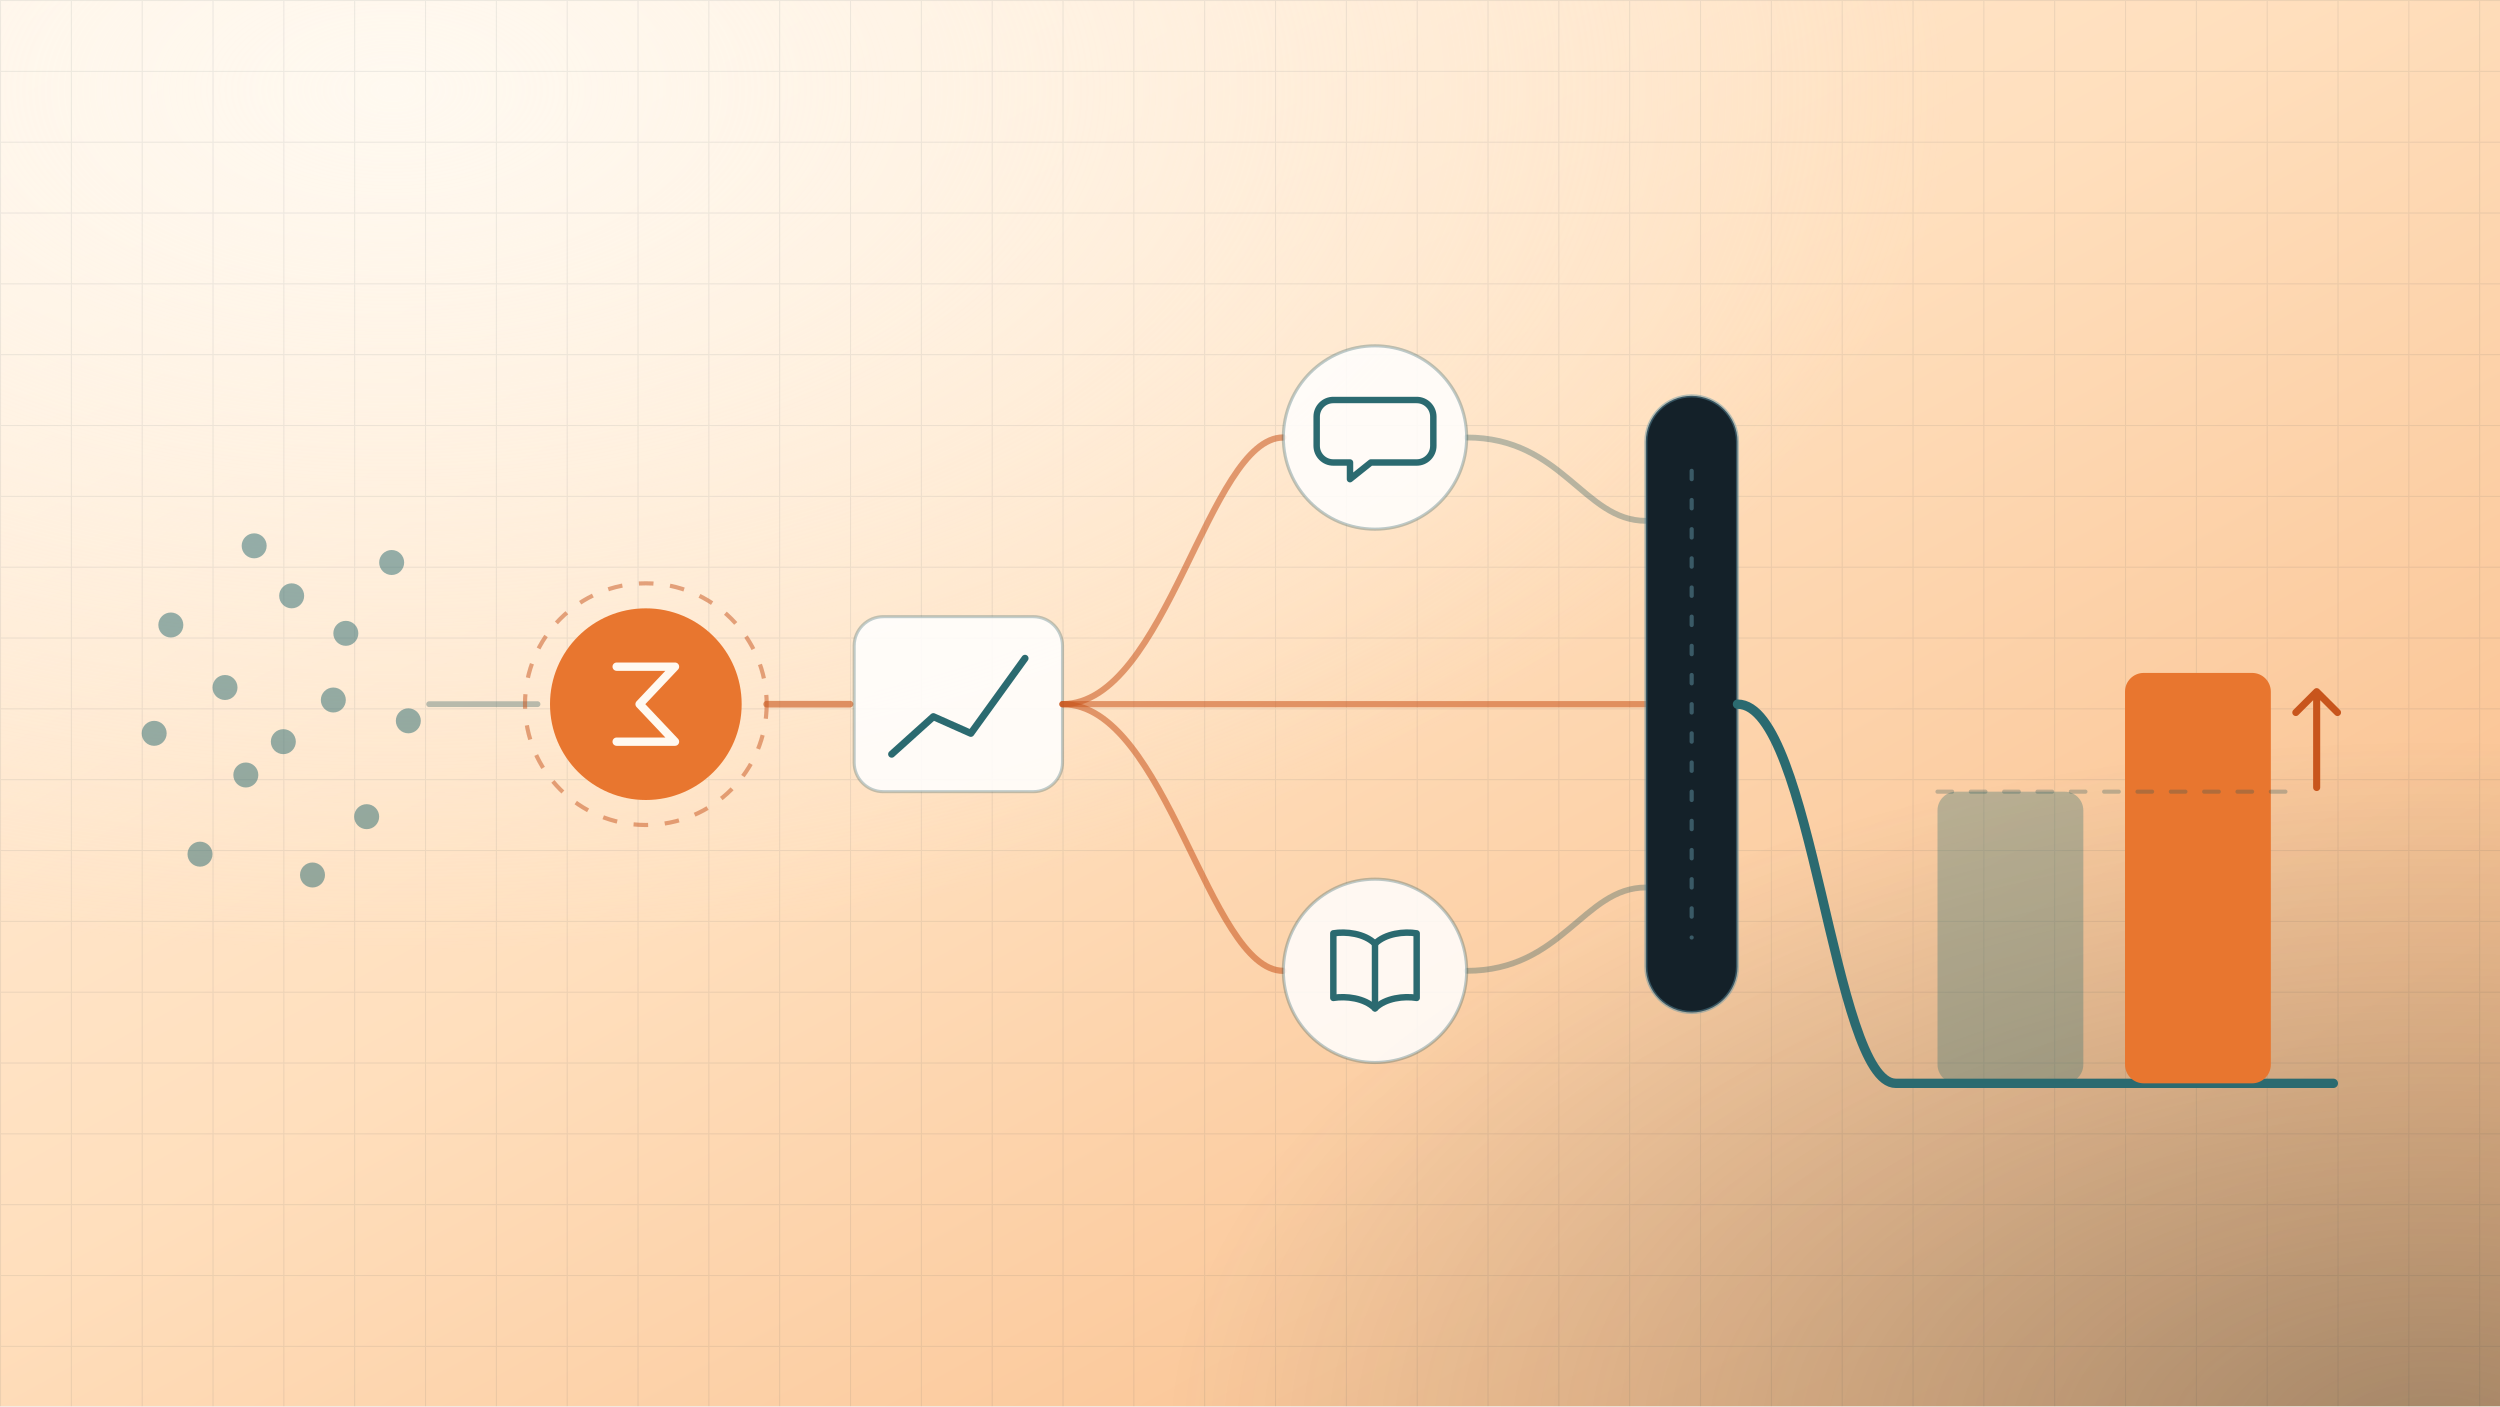
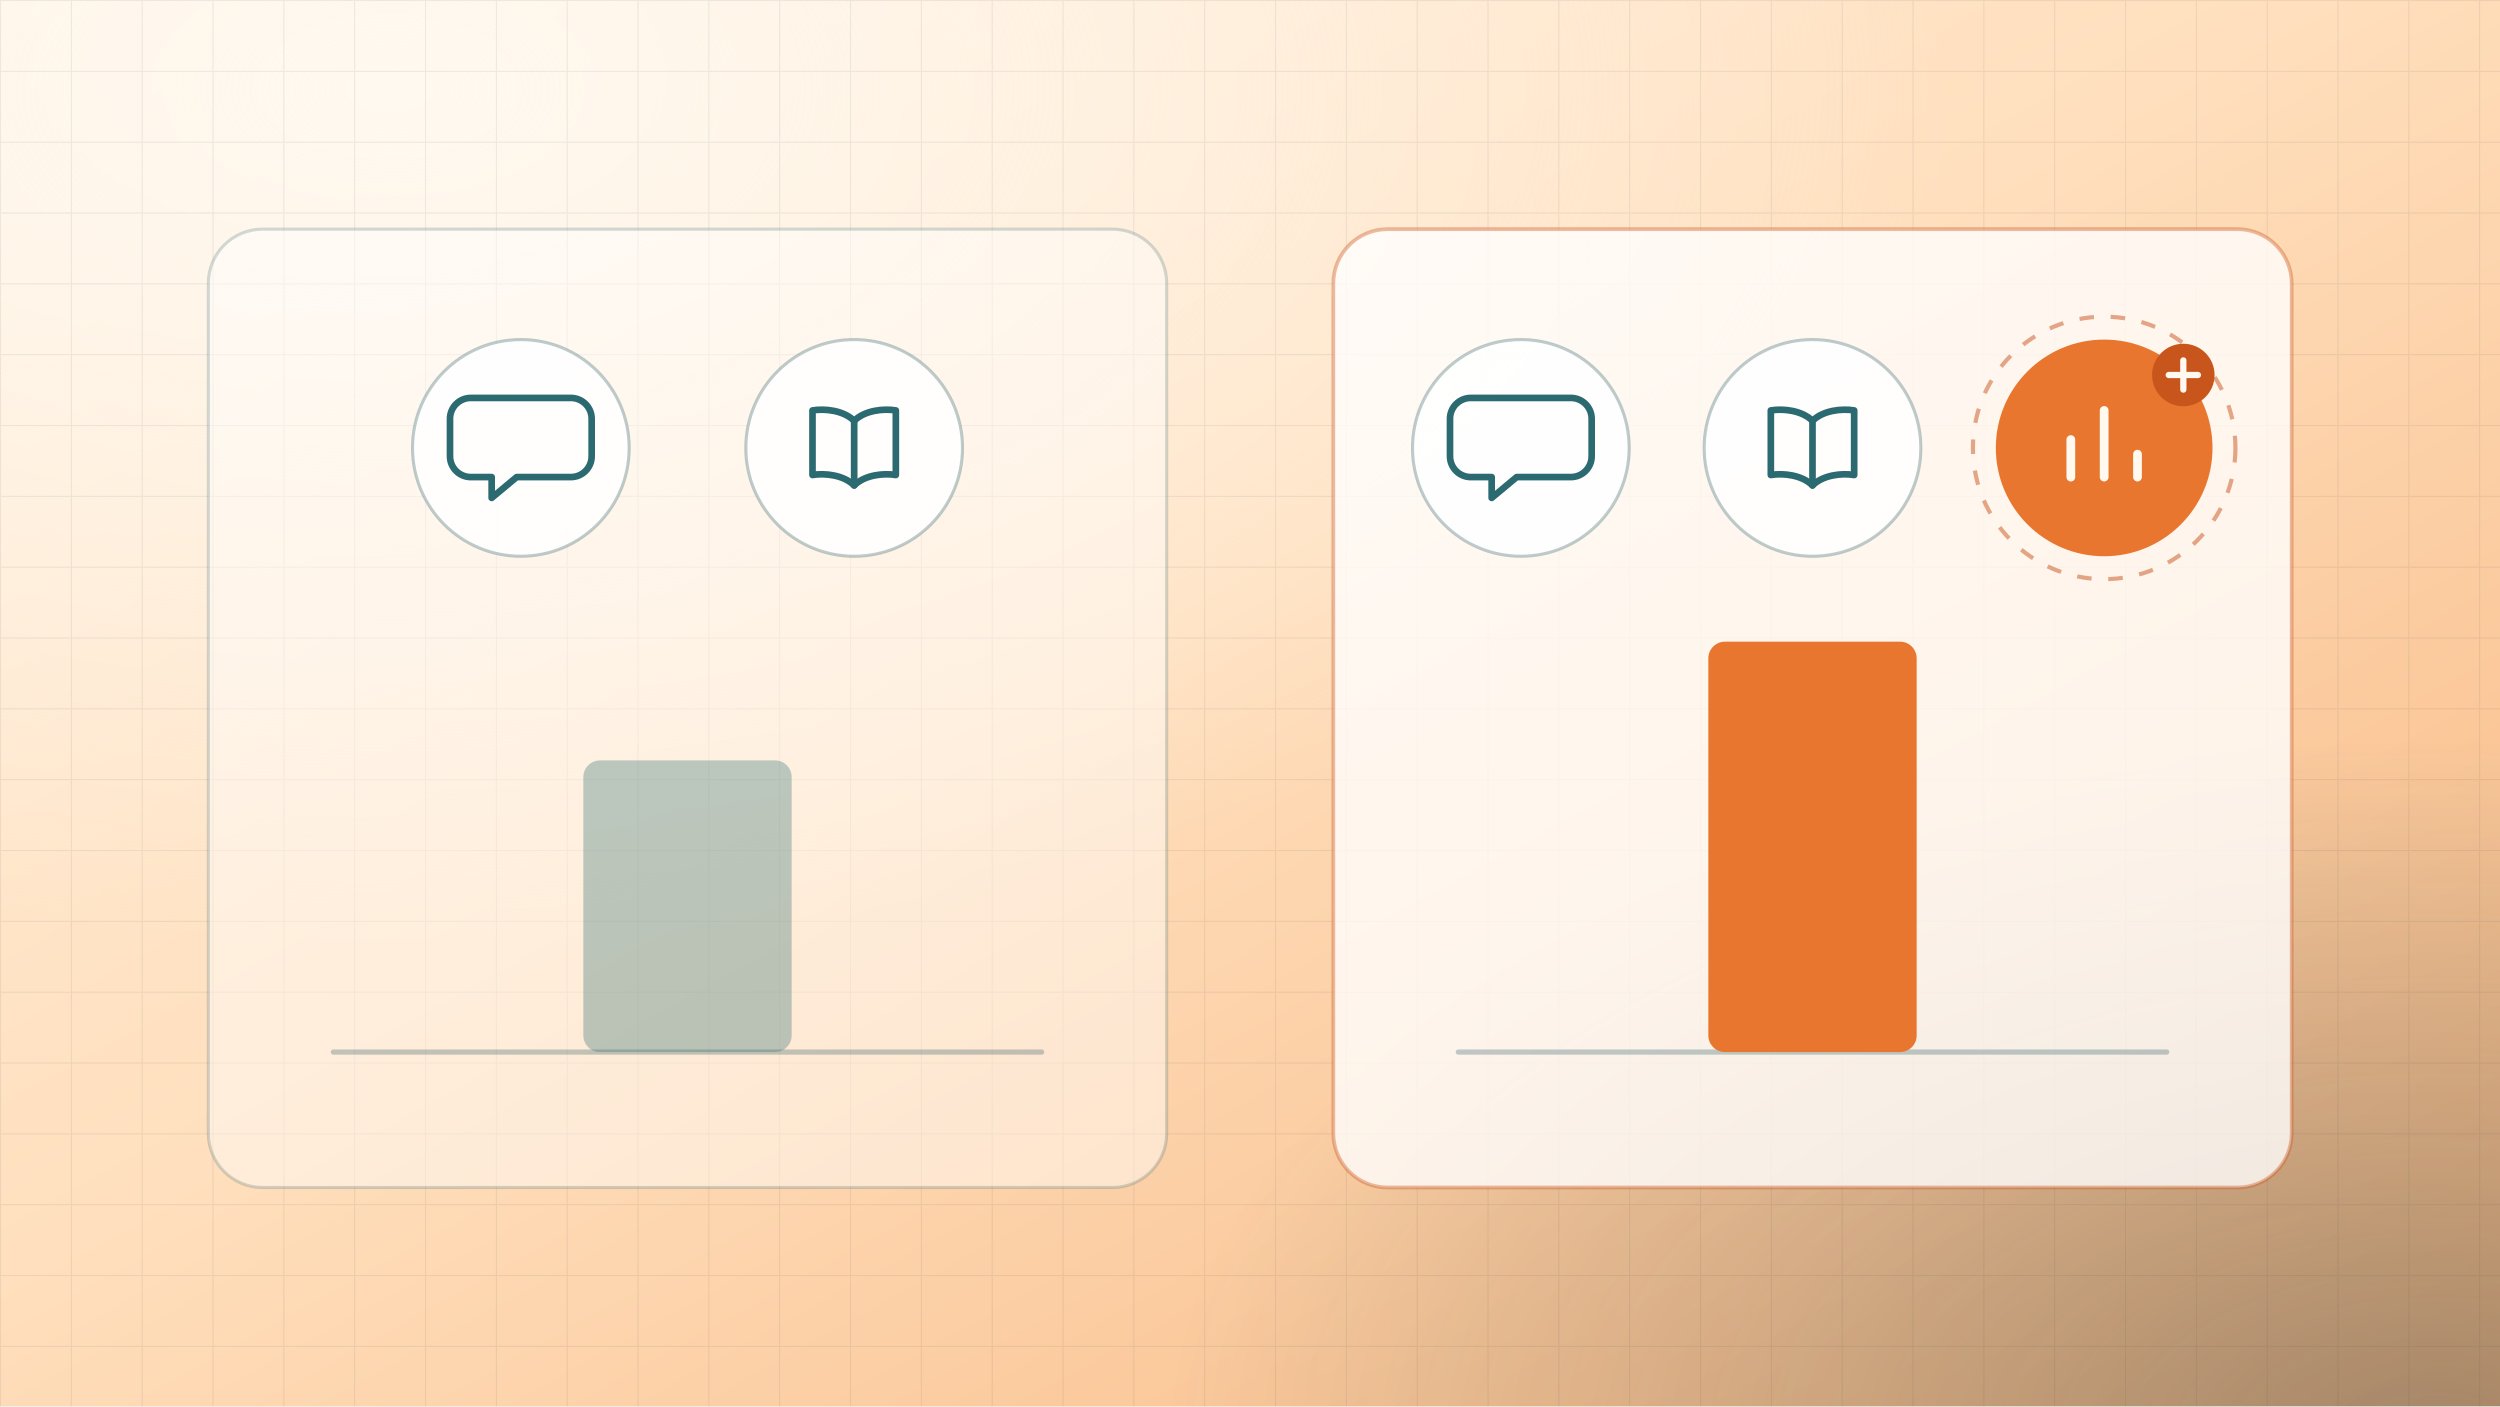
- <svg xmlns="http://www.w3.org/2000/svg" viewBox="0 0 1200 675" width="1200" height="675" role="img" aria-label="Scattered raw data points enter a data-science agent, come out as one clean trend, feed the coach and the domain expert, pass the orchestrator, and the measured result steps up">
+ <svg xmlns="http://www.w3.org/2000/svg" viewBox="0 0 1200 675" width="1200" height="675" role="img" aria-label="Two panels. Left: a coach and a domain expert above a short bar. Right: the same two plus a data-science agent above a much taller bar.">
  <defs>
    <linearGradient id="ds-ground" x1="0" y1="0" x2="1" y2="1">
      <stop offset="0" stop-color="#fff1e1" />
      <stop offset="46%" stop-color="#ffdfbd" />
      <stop offset="100%" stop-color="#f7b47c" />
    </linearGradient>
    <radialGradient id="ds-petrol" cx="97%" cy="103%" r="72%">
      <stop offset="0" stop-color="#1d3a44" stop-opacity=".38" />
      <stop offset="70%" stop-color="#1d3a44" stop-opacity="0" />
    </radialGradient>
    <radialGradient id="ds-bloom" cx="16%" cy="6%" r="62%">
      <stop offset="0" stop-color="#fff9f0" />
      <stop offset="100%" stop-color="#fff9f0" stop-opacity="0" />
    </radialGradient>
    <pattern id="ds-mesh" width="34" height="34" patternUnits="userSpaceOnUse">
      <path d="M34 0H0v34" fill="none" stroke="#1d3a44" stroke-opacity=".08" stroke-width="1" />
    </pattern>
  </defs>
  <rect width="1200" height="675" fill="url(#ds-ground)" />
  <rect width="1200" height="675" fill="url(#ds-bloom)" />
  <rect width="1200" height="675" fill="url(#ds-mesh)" />
  <rect width="1200" height="675" fill="url(#ds-petrol)" />
-   <g fill="#2b6a70" fill-opacity=".5">
-     <circle cx="82" cy="300" r="6" />
-     <circle cx="118" cy="372" r="6" />
-     <circle cx="96" cy="410" r="6" />
-     <circle cx="140" cy="286" r="6" />
-     <circle cx="160" cy="336" r="6" />
-     <circle cx="108" cy="330" r="6" />
-     <circle cx="176" cy="392" r="6" />
-     <circle cx="136" cy="356" r="6" />
-     <circle cx="188" cy="270" r="6" />
-     <circle cx="74" cy="352" r="6" />
-     <circle cx="166" cy="304" r="6" />
-     <circle cx="122" cy="262" r="6" />
-     <circle cx="150" cy="420" r="6" />
-     <circle cx="196" cy="346" r="6" />
-   </g>
-   <path d="M206 338H258" fill="none" stroke="#22545a" stroke-opacity=".32" stroke-width="2.8" stroke-linecap="round" />
-   <circle cx="310" cy="338" r="46" fill="#e8762f" />
-   <circle cx="310" cy="338" r="58" fill="none" stroke="#c8551c" stroke-opacity=".5" stroke-width="2" stroke-dasharray="7 8" />
-   <path d="M296 320h28l-17 18 17 18h-28" fill="none" stroke="#fff9f0" stroke-width="4" stroke-linecap="round" stroke-linejoin="round" />
-   <path d="M368 338H408" fill="none" stroke="#c8551c" stroke-opacity=".6" stroke-width="3.2" stroke-linecap="round" />
-   <rect x="410" y="296" width="100" height="84" rx="14" fill="#ffffff" fill-opacity=".86" stroke="#22545a" stroke-opacity=".28" stroke-width="1.5" />
-   <path d="M428 362l20-18 18 8 26-36" fill="none" stroke="#2b6a70" stroke-width="3.4" stroke-linecap="round" stroke-linejoin="round" />
-   <g fill="none" stroke="#c8551c" stroke-opacity=".55" stroke-width="3" stroke-linecap="round">
-     <path d="M510 338C560 338 580 210 616 210" />
-     <path d="M510 338C560 338 580 466 616 466" />
-     <path d="M510 338H790" />
-   </g>
-   <g fill="none" stroke="#22545a" stroke-opacity=".32" stroke-width="2.8" stroke-linecap="round">
-     <path d="M704 210C750 210 760 250 790 250" />
-     <path d="M704 466C750 466 760 426 790 426" />
+   <rect x="100" y="110" width="460" height="460" rx="26" fill="#ffffff" fill-opacity=".44" stroke="#22545a" stroke-opacity=".2" stroke-width="1.5" />
+   <rect x="640" y="110" width="460" height="460" rx="26" fill="#ffffff" fill-opacity=".78" stroke="#c8551c" stroke-opacity=".38" stroke-width="1.8" />
+   <g>
+     <circle cx="250" cy="215" r="52" fill="#ffffff" fill-opacity=".9" />
+     <circle cx="250" cy="215" r="52" fill="none" stroke="#22545a" stroke-opacity=".3" stroke-width="1.5" />
+     <path d="M226 191h48a10 10 0 0 1 10 10v18a10 10 0 0 1-10 10h-26l-12 10v-10h-10a10 10 0 0 1-10-10v-18a10 10 0 0 1 10-10z" fill="none" stroke="#2b6a70" stroke-width="3.2" stroke-linejoin="round" />
  </g>
  <g>
-     <circle cx="660" cy="210" r="44" fill="#ffffff" fill-opacity=".84" />
-     <circle cx="660" cy="210" r="44" fill="none" stroke="#22545a" stroke-opacity=".3" stroke-width="1.5" />
-     <path d="M640 192h40a8 8 0 0 1 8 8v14a8 8 0 0 1-8 8h-22l-10 8v-8h-8a8 8 0 0 1-8-8v-14a8 8 0 0 1 8-8z" fill="none" stroke="#2b6a70" stroke-width="3.1" stroke-linejoin="round" />
+     <circle cx="410" cy="215" r="52" fill="#ffffff" fill-opacity=".9" />
+     <circle cx="410" cy="215" r="52" fill="none" stroke="#22545a" stroke-opacity=".3" stroke-width="1.5" />
+     <g fill="none" stroke="#2b6a70" stroke-width="3.2" stroke-linecap="round" stroke-linejoin="round">
+       <path d="M410 202c-5-5-14-6-20-5v31c6-1 15 0 20 5 5-5 14-6 20-5v-31c-6-1-15 0-20 5z" />
+       <path d="M410 202v31" />
+     </g>
+   </g>
+   <path d="M160 505H500" fill="none" stroke="#22545a" stroke-opacity=".28" stroke-width="2.5" stroke-linecap="round" />
+   <rect x="280" y="365" width="100" height="140" rx="8" fill="#2b6a70" fill-opacity=".32" />
+   <g>
+     <circle cx="730" cy="215" r="52" fill="#ffffff" fill-opacity=".9" />
+     <circle cx="730" cy="215" r="52" fill="none" stroke="#22545a" stroke-opacity=".3" stroke-width="1.5" />
+     <path d="M706 191h48a10 10 0 0 1 10 10v18a10 10 0 0 1-10 10h-26l-12 10v-10h-10a10 10 0 0 1-10-10v-18a10 10 0 0 1 10-10z" fill="none" stroke="#2b6a70" stroke-width="3.2" stroke-linejoin="round" />
  </g>
  <g>
-     <circle cx="660" cy="466" r="44" fill="#ffffff" fill-opacity=".84" />
-     <circle cx="660" cy="466" r="44" fill="none" stroke="#22545a" stroke-opacity=".3" stroke-width="1.5" />
-     <g fill="none" stroke="#2b6a70" stroke-width="3.1" stroke-linecap="round" stroke-linejoin="round">
-       <path d="M660 453c-5-5-14-6-20-5v31c6-1 15 0 20 5 5-5 14-6 20-5v-31c-6-1-15 0-20 5z" />
-       <path d="M660 453v31" />
+     <circle cx="870" cy="215" r="52" fill="#ffffff" fill-opacity=".9" />
+     <circle cx="870" cy="215" r="52" fill="none" stroke="#22545a" stroke-opacity=".3" stroke-width="1.5" />
+     <g fill="none" stroke="#2b6a70" stroke-width="3.2" stroke-linecap="round" stroke-linejoin="round">
+       <path d="M870 202c-5-5-14-6-20-5v31c6-1 15 0 20 5 5-5 14-6 20-5v-31c-6-1-15 0-20 5z" />
+       <path d="M870 202v31" />
    </g>
  </g>
-   <rect x="790" y="190" width="44" height="296" rx="22" fill="#142129" />
-   <rect x="790" y="190" width="44" height="296" rx="22" fill="none" stroke="#6094a5" stroke-opacity=".45" stroke-width="1.5" />
-   <path d="M812 226v224" fill="none" stroke="#6094a5" stroke-opacity=".5" stroke-width="2" stroke-dasharray="4 10" stroke-linecap="round" />
-   <path d="M834 338C870 338 880 520 910 520H1120" fill="none" stroke="#2b6a70" stroke-width="4.5" stroke-linecap="round" />
-   <rect x="930" y="380" width="70" height="140" rx="9" fill="#2b6a70" fill-opacity=".32" />
-   <rect x="1020" y="323" width="70" height="197" rx="9" fill="#e8762f" />
-   <path d="M930 380H1100" fill="none" stroke="#22545a" stroke-opacity=".28" stroke-width="2" stroke-dasharray="7 9" stroke-linecap="round" />
-   <g fill="none" stroke="#c8551c" stroke-width="3.4" stroke-linecap="round" stroke-linejoin="round">
-     <path d="M1112 378v-46M1102 342l10-10 10 10" />
+   <g>
+     <circle cx="1010" cy="215" r="52" fill="#e8762f" />
+     <circle cx="1010" cy="215" r="63" fill="none" stroke="#c8551c" stroke-opacity=".5" stroke-width="2" stroke-dasharray="7 8" />
+     <g fill="none" stroke="#fff9f0" stroke-width="4.2" stroke-linecap="round">
+       <path d="M994 229v-18M1010 229v-32M1026 229v-11" />
+     </g>
+     <circle cx="1048" cy="180" r="15" fill="#c8551c" />
+     <path d="M1041 180h14M1048 173v14" fill="none" stroke="#fff9f0" stroke-width="3" stroke-linecap="round" />
  </g>
+   <path d="M700 505H1040" fill="none" stroke="#22545a" stroke-opacity=".28" stroke-width="2.5" stroke-linecap="round" />
+   <rect x="820" y="308" width="100" height="197" rx="8" fill="#e8762f" />
</svg>
